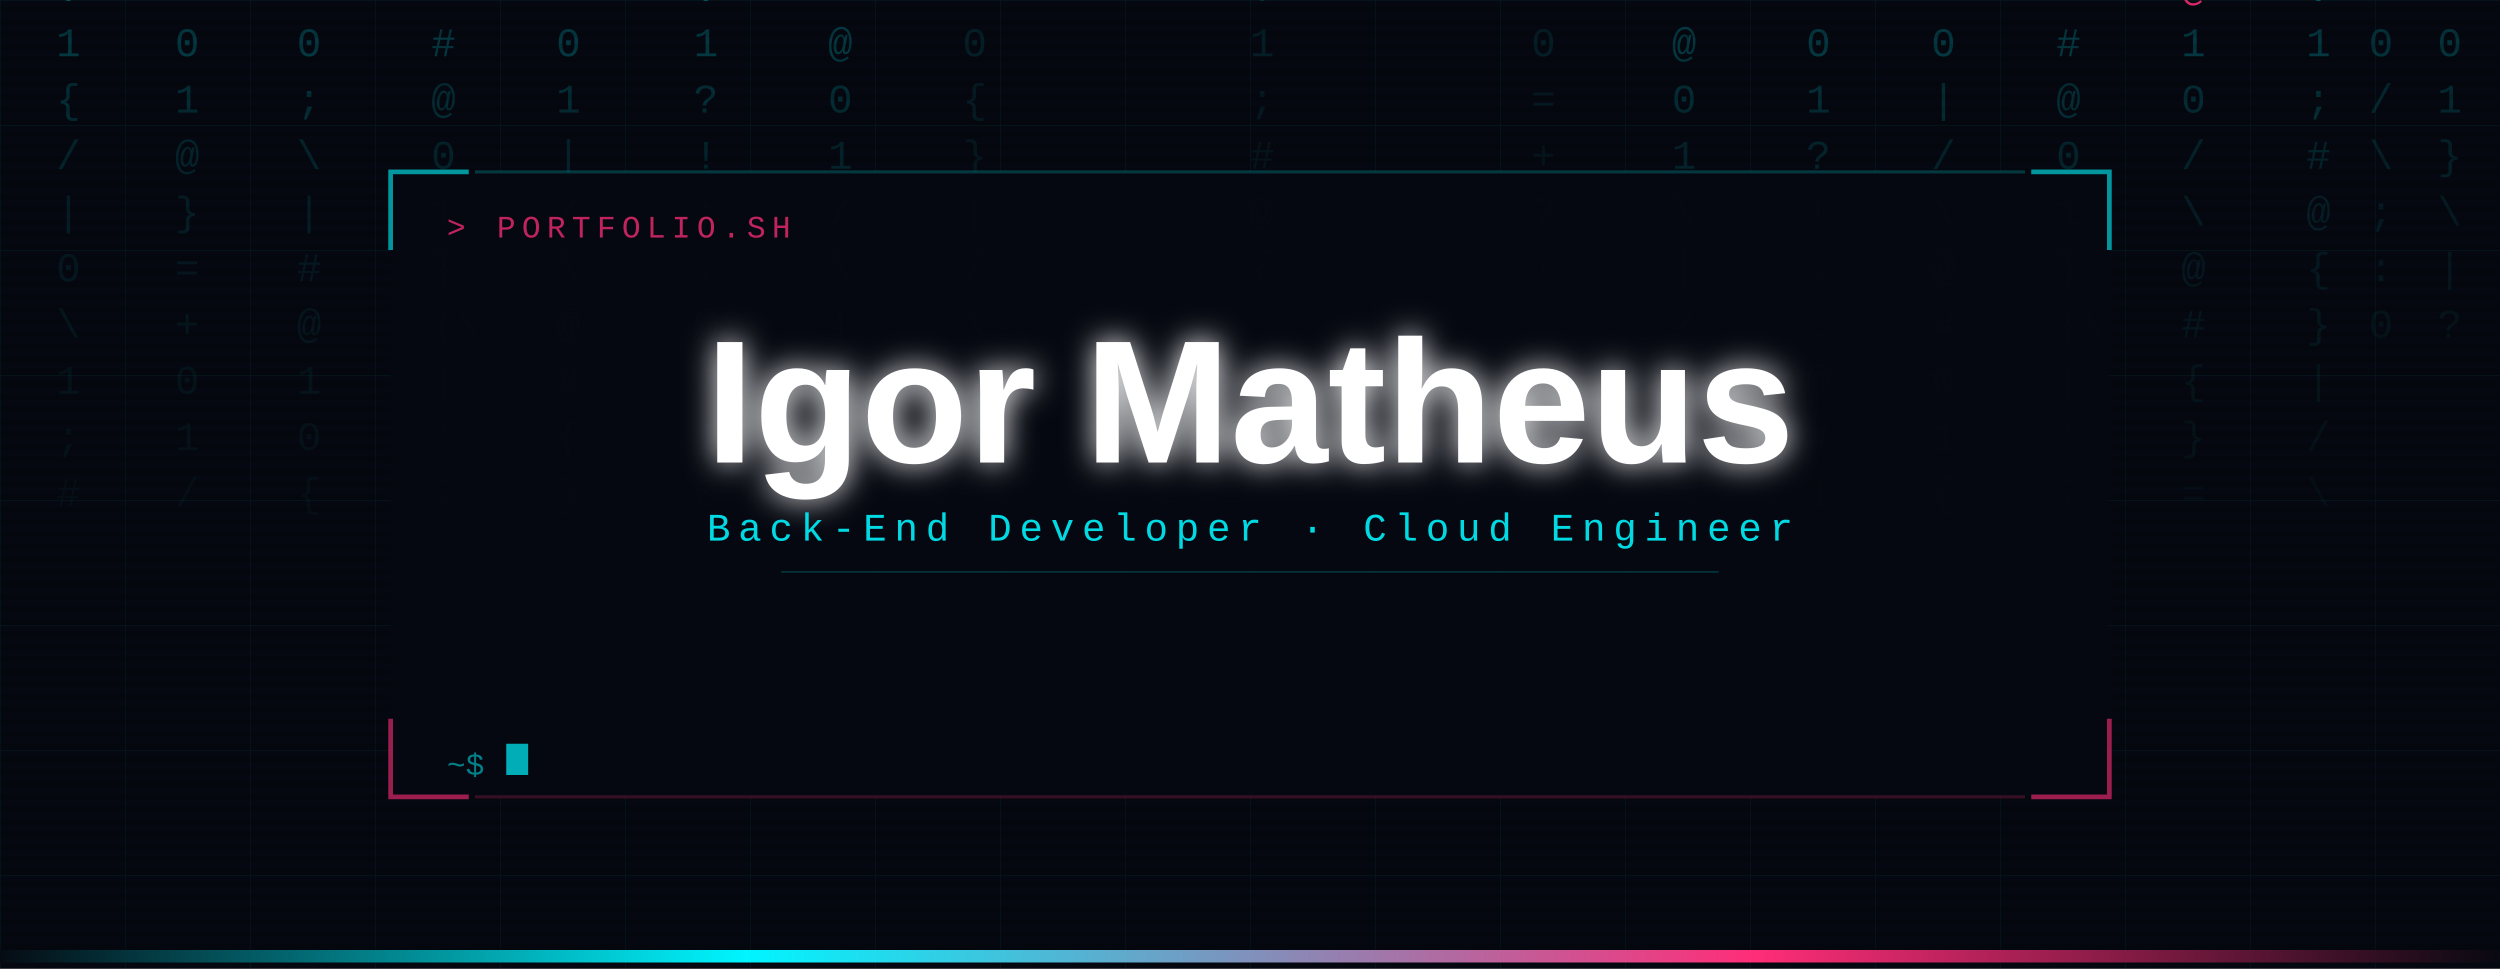
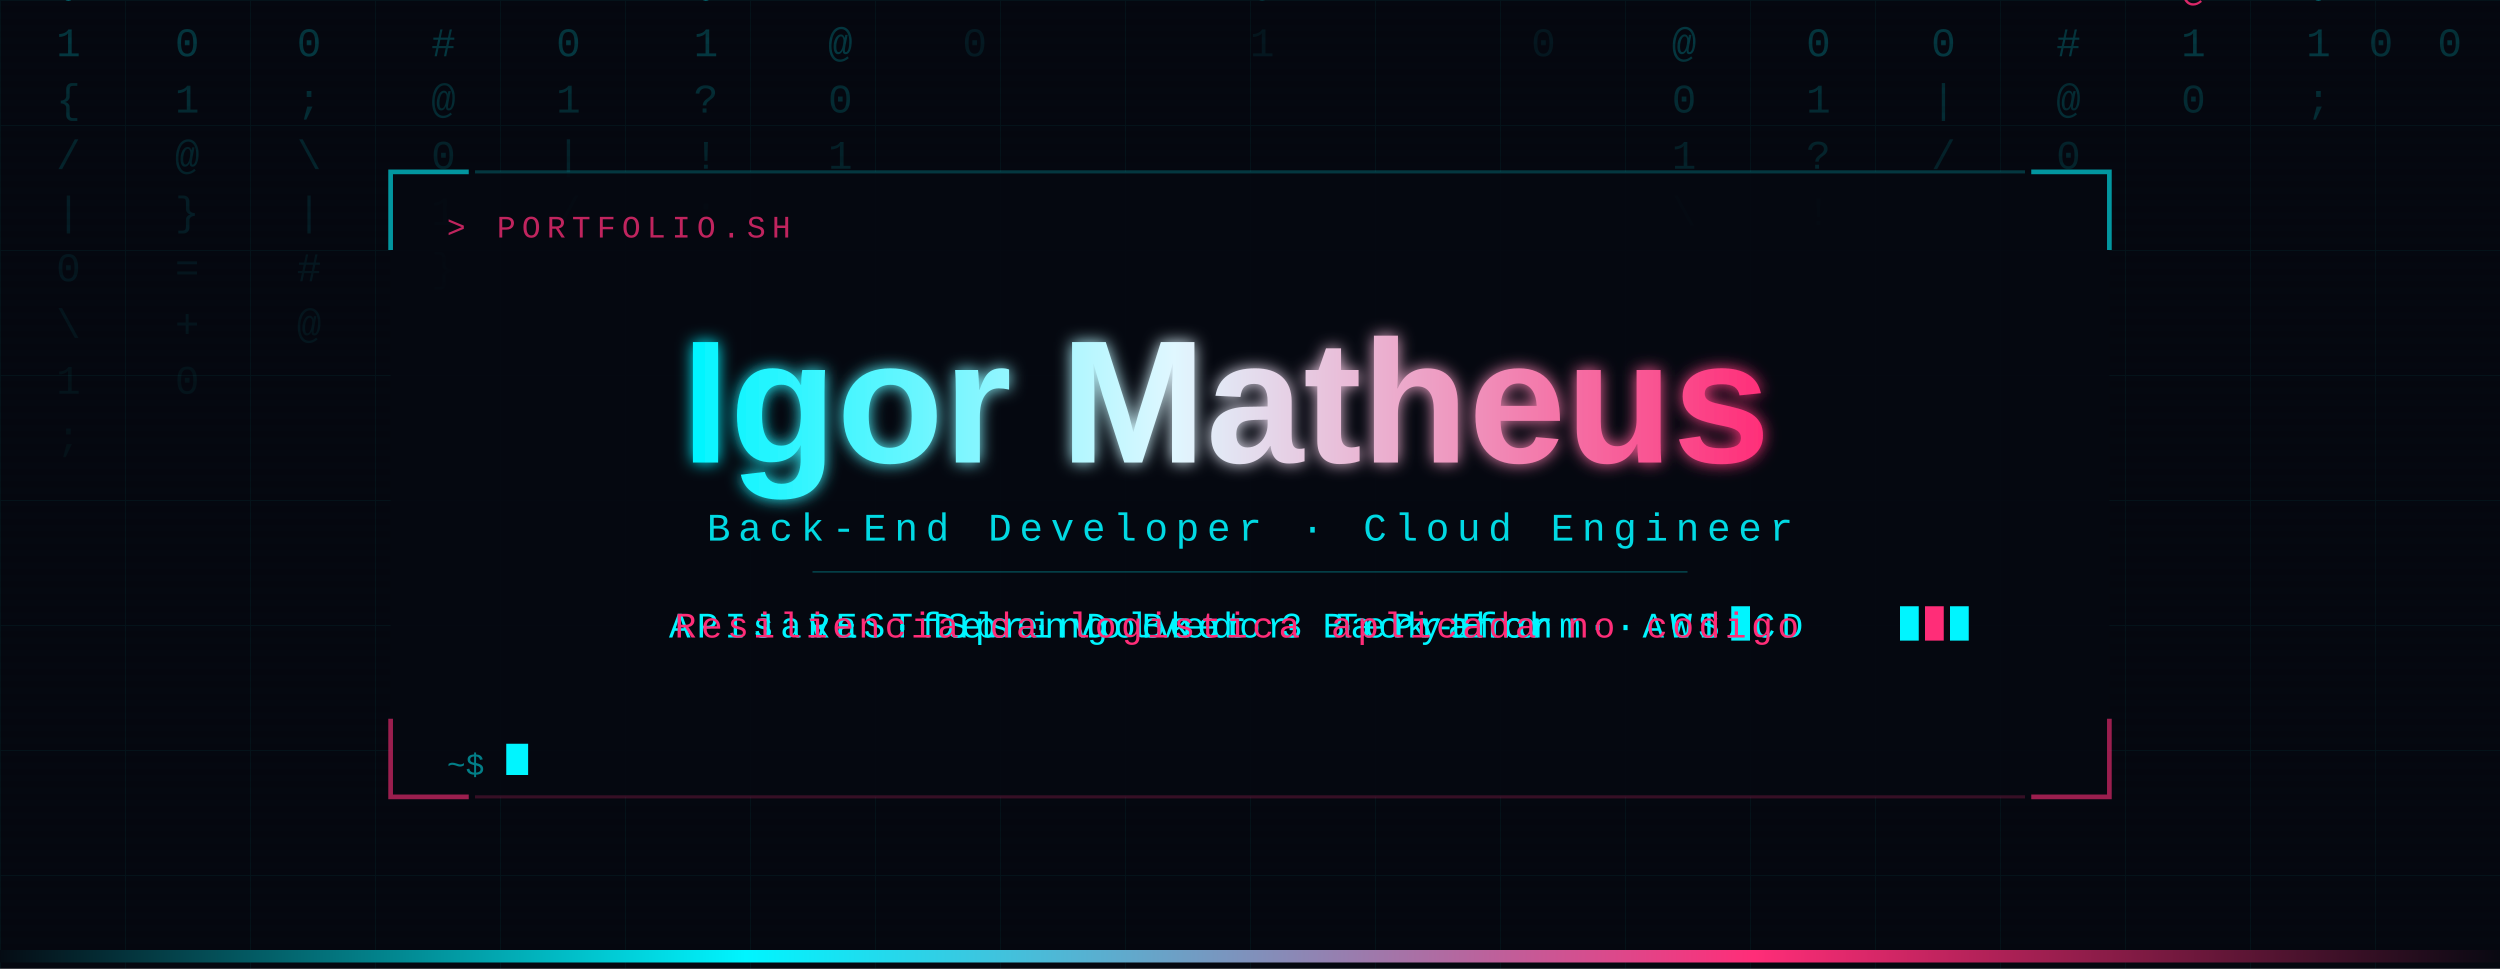
<svg xmlns="http://www.w3.org/2000/svg" width="800" height="310" viewBox="0 0 800 310">
  <defs>
+     <filter id="gw" x="-20%" y="-40%" width="140%" height="180%">
+       <feGaussianBlur stdDeviation="2.5" in="SourceGraphic" result="b" />
+       <feMerge>
+         <feMergeNode in="b" />
+         <feMergeNode in="SourceGraphic" />
+       </feMerge>
+     </filter>
+     <linearGradient id="titleGrad" x1="0" x2="1" y1="0" y2="0">
+       <stop offset="0%" stop-color="#00f5ff" />
+       <stop offset="45%" stop-color="#e0f7ff" />
+       <stop offset="100%" stop-color="#ff2d78" />
+     </linearGradient>
+     <linearGradient id="botg" x1="0" x2="1" y1="0" y2="0">
+       <stop offset="0%" stop-color="#050810" />
+       <stop offset="30%" stop-color="#00f5ff" />
+       <stop offset="70%" stop-color="#ff2d78" />
+       <stop offset="100%" stop-color="#050810" />
+     </linearGradient>
+     <pattern id="grid" width="40" height="40" patternUnits="userSpaceOnUse">
+       <path d="M40 0L0 0 0 40" fill="none" stroke="#00f5ff" stroke-width="0.6" opacity="0.05" />
+     </pattern>
+     <pattern id="scan" width="800" height="4" patternUnits="userSpaceOnUse">
+       <rect width="800" height="2" y="2" fill="#000" opacity="0.08" />
+     </pattern>
    <style>
+     /* Matrix rain — CSS ainda funciona para movimento contínuo (não é animação crítica) */
    .r{animation:fall linear infinite;font-family:'Courier New',monospace;font-size:13px}
    .rc{fill:#00f5ff}.rm{fill:#ff2d78}
    .c1{animation-duration:4.2s;animation-delay:0s}
    .c2{animation-duration:3.6s;animation-delay:-2.1s}
    .c3{animation-duration:5.0s;animation-delay:-0.8s}
    .c4{animation-duration:3.9s;animation-delay:-3.5s}
    .c5{animation-duration:4.7s;animation-delay:-1.3s}
    .c6{animation-duration:3.3s;animation-delay:-4.0s}
    .c7{animation-duration:5.4s;animation-delay:-2.7s}
    .c8{animation-duration:4.1s;animation-delay:-0.6s}
    .c9{animation-duration:3.8s;animation-delay:-3.1s}
    .c10{animation-duration:5.1s;animation-delay:-1.9s}
    .c11{animation-duration:4.4s;animation-delay:-4.6s}
    .c12{animation-duration:3.4s;animation-delay:-0.4s}
    .c13{animation-duration:4.9s;animation-delay:-2.4s}
    .c14{animation-duration:3.7s;animation-delay:-3.8s}
    .c15{animation-duration:5.2s;animation-delay:-1.0s}
    .c16{animation-duration:4.0s;animation-delay:-4.2s}
    .c17{animation-duration:3.5s;animation-delay:-2.9s}
    .c18{animation-duration:4.6s;animation-delay:-0.7s}
    @keyframes fall{from{transform:translateY(-220px)}to{transform:translateY(340px)}}
-     @keyframes blink{0%,100%{opacity:1}50%{opacity:0}}
-     @keyframes breathe{0%,100%{opacity:.88}50%{opacity:1}}
-     .blink{animation:blink 1s step-end infinite}
-     .title{animation:breathe 3s ease-in-out infinite}
- 
-     /* Typing animation — 4 frases, cada uma dura 3s visível + 1s fade */
-     .phrase{
-       font-family:'Courier New',monospace;
-       font-size:11px;
-       fill:#00f5ff;
-       letter-spacing:1.5px;
-       text-anchor:middle;
-       opacity:0;
-     }
-     .p1{animation:typing 12s ease-in-out infinite 0s}
-     .p2{animation:typing 12s ease-in-out infinite 3s}
-     .p3{animation:typing 12s ease-in-out infinite 6s}
-     .p4{animation:typing 12s ease-in-out infinite 9s}
-     @keyframes typing{
-       0%{opacity:0}
-       5%{opacity:.9}
-       20%{opacity:.9}
-       25%{opacity:0}
-       100%{opacity:0}
-     }
- 
-     /* cursor piscante ao lado do texto */
-     .tcursor{
-       fill:#00f5ff;
-       opacity:0;
-       animation:tcblink 12s ease-in-out infinite;
-     }
-     .tc1{animation-delay:0s}
-     .tc2{animation-delay:3s}
-     .tc3{animation-delay:6s}
-     .tc4{animation-delay:9s}
-     @keyframes tcblink{
-       0%{opacity:0}
-       5%{opacity:.8}
-       10%{opacity:0}
-       15%{opacity:.8}
-       20%{opacity:0}
-       25%{opacity:0}
-       100%{opacity:0}
-     }
  </style>
-     <filter id="gw" x="-30%" y="-40%" width="160%" height="180%">
-       <feGaussianBlur stdDeviation="5" in="SourceGraphic" result="b" />
-       <feMerge>
-         <feMergeNode in="b" />
-         <feMergeNode in="SourceGraphic" />
-       </feMerge>
-     </filter>
-     <linearGradient id="botg" x1="0" x2="1" y1="0" y2="0">
-       <stop offset="0%" stop-color="#050810" />
-       <stop offset="30%" stop-color="#00f5ff" />
-       <stop offset="70%" stop-color="#ff2d78" />
-       <stop offset="100%" stop-color="#050810" />
-     </linearGradient>
-     <pattern id="grid" width="40" height="40" patternUnits="userSpaceOnUse">
-       <path d="M40 0L0 0 0 40" fill="none" stroke="#00f5ff" stroke-width="0.6" opacity="0.05" />
-     </pattern>
-     <pattern id="scan" width="800" height="4" patternUnits="userSpaceOnUse">
-       <rect width="800" height="2" y="2" fill="#000" opacity="0.1" />
-     </pattern>
  </defs>
  <rect width="800" height="310" fill="#050810" />
  <rect width="800" height="310" fill="url(#grid)" />
  <g class="r rc c1">
    <text x="18" y="0" opacity=".9">0</text>
    <text x="18" y="18" opacity=".2">1</text>
    <text x="18" y="36" opacity=".15">{</text>
    <text x="18" y="54" opacity=".12">/</text>
    <text x="18" y="72" opacity=".09">|</text>
    <text x="18" y="90" opacity=".07">0</text>
    <text x="18" y="108" opacity=".06">\</text>
    <text x="18" y="126" opacity=".05">1</text>
    <text x="18" y="144" opacity=".04">;</text>
-     <text x="18" y="162" opacity=".03">#</text>
  </g>
  <g class="r rm c2">
    <text x="56" y="0" opacity=".85">!</text>
    <text x="56" y="18" fill="#00f5ff" opacity=".2">0</text>
    <text x="56" y="36" fill="#00f5ff" opacity=".15">1</text>
    <text x="56" y="54" fill="#00f5ff" opacity=".12">@</text>
    <text x="56" y="72" fill="#00f5ff" opacity=".09">}</text>
    <text x="56" y="90" fill="#00f5ff" opacity=".07">=</text>
    <text x="56" y="108" fill="#00f5ff" opacity=".06">+</text>
    <text x="56" y="126" fill="#00f5ff" opacity=".05">0</text>
-     <text x="56" y="144" fill="#00f5ff" opacity=".04">1</text>
-     <text x="56" y="162" fill="#00f5ff" opacity=".03">/</text>
  </g>
  <g class="r rc c3">
    <text x="95" y="0" opacity=".88">1</text>
    <text x="95" y="18" opacity=".2">0</text>
    <text x="95" y="36" opacity=".16">;</text>
    <text x="95" y="54" opacity=".12">\</text>
    <text x="95" y="72" opacity=".09">|</text>
    <text x="95" y="90" opacity=".07">#</text>
    <text x="95" y="108" opacity=".06">@</text>
-     <text x="95" y="126" opacity=".05">1</text>
-     <text x="95" y="144" opacity=".04">0</text>
-     <text x="95" y="162" opacity=".03">{</text>
  </g>
  <g class="r rc c4">
    <text x="138" y="0" opacity=".9">*</text>
    <text x="138" y="18" opacity=".2">#</text>
    <text x="138" y="36" opacity=".15">@</text>
    <text x="138" y="54" opacity=".11">0</text>
    <text x="138" y="72" opacity=".09">1</text>
    <text x="138" y="90" opacity=".07">}</text>
-     <text x="138" y="108" opacity=".06">{\</text>
-     <text x="138" y="126" opacity=".05">|</text>
-     <text x="138" y="144" opacity=".04">!</text>
-     <text x="138" y="162" opacity=".03">?</text>
  </g>
  <g class="r rm c5">
    <text x="178" y="0" opacity=".88">?</text>
    <text x="178" y="18" fill="#00f5ff" opacity=".2">0</text>
    <text x="178" y="36" fill="#00f5ff" opacity=".15">1</text>
    <text x="178" y="54" fill="#00f5ff" opacity=".11">|</text>
    <text x="178" y="72" fill="#00f5ff" opacity=".09">/</text>
-     <text x="178" y="90" fill="#00f5ff" opacity=".07">\</text>
-     <text x="178" y="108" fill="#00f5ff" opacity=".06">@</text>
-     <text x="178" y="126" fill="#00f5ff" opacity=".05">#</text>
-     <text x="178" y="144" fill="#00f5ff" opacity=".04">{</text>
-     <text x="178" y="162" fill="#00f5ff" opacity=".03">}</text>
  </g>
  <g class="r rc c6">
    <text x="222" y="0" opacity=".9">0</text>
    <text x="222" y="18" opacity=".2">1</text>
    <text x="222" y="36" opacity=".16">?</text>
    <text x="222" y="54" opacity=".12">!</text>
    <text x="222" y="72" opacity=".09">;</text>
-     <text x="222" y="90" opacity=".07">:</text>
-     <text x="222" y="108" opacity=".06">@</text>
-     <text x="222" y="126" opacity=".05">#</text>
-     <text x="222" y="144" opacity=".04">1</text>
-     <text x="222" y="162" opacity=".03">0</text>
  </g>
  <g class="r rc c7">
    <text x="265" y="0" opacity=".88">#</text>
    <text x="265" y="18" opacity=".2">@</text>
    <text x="265" y="36" opacity=".15">0</text>
    <text x="265" y="54" opacity=".11">1</text>
-     <text x="265" y="72" opacity=".09">/</text>
-     <text x="265" y="90" opacity=".07">\</text>
-     <text x="265" y="108" opacity=".06">|</text>
-     <text x="265" y="126" opacity=".05">{</text>
-     <text x="265" y="144" opacity=".04">}</text>
-     <text x="265" y="162" opacity=".03">=</text>
  </g>
  <g class="r rm c8">
-     <text x="308" y="0" opacity=".4">1</text>
-     <text x="308" y="18" fill="#00f5ff" opacity=".1">0</text>
-     <text x="308" y="36" fill="#00f5ff" opacity=".08">{</text>
-     <text x="308" y="54" fill="#00f5ff" opacity=".06">}</text>
-     <text x="308" y="72" fill="#00f5ff" opacity=".05">|</text>
-     <text x="308" y="90" fill="#00f5ff" opacity=".04">/</text>
-     <text x="308" y="108" fill="#00f5ff" opacity=".03">\</text>
+     <text x="308" y="0" opacity=".35">1</text>
+     <text x="308" y="18" fill="#00f5ff" opacity=".08">0</text>
  </g>
  <g class="r rc c9">
-     <text x="400" y="0" opacity=".4">0</text>
-     <text x="400" y="18" opacity=".09">1</text>
-     <text x="400" y="36" opacity=".07">;</text>
-     <text x="400" y="54" opacity=".05">#</text>
-     <text x="400" y="72" opacity=".04">@</text>
-     <text x="400" y="90" opacity=".03">{</text>
+     <text x="400" y="0" opacity=".35">0</text>
+     <text x="400" y="18" opacity=".07">1</text>
  </g>
  <g class="r rc c10">
-     <text x="490" y="0" opacity=".42">1</text>
-     <text x="490" y="18" opacity=".09">0</text>
-     <text x="490" y="36" opacity=".07">=</text>
-     <text x="490" y="54" opacity=".05">+</text>
-     <text x="490" y="72" opacity=".04">?</text>
-     <text x="490" y="90" opacity=".03">!</text>
+     <text x="490" y="0" opacity=".38">1</text>
+     <text x="490" y="18" opacity=".07">0</text>
  </g>
  <g class="r rc c11">
    <text x="535" y="0" opacity=".88">#</text>
    <text x="535" y="18" opacity=".2">@</text>
    <text x="535" y="36" opacity=".15">0</text>
    <text x="535" y="54" opacity=".11">1</text>
    <text x="535" y="72" opacity=".09">\</text>
-     <text x="535" y="90" opacity=".07">|</text>
-     <text x="535" y="108" opacity=".06">/</text>
-     <text x="535" y="126" opacity=".05">{</text>
-     <text x="535" y="144" opacity=".04">}</text>
-     <text x="535" y="162" opacity=".03">=</text>
  </g>
  <g class="r rm c12">
    <text x="578" y="0" opacity=".9">!</text>
    <text x="578" y="18" fill="#00f5ff" opacity=".2">0</text>
    <text x="578" y="36" fill="#00f5ff" opacity=".16">1</text>
    <text x="578" y="54" fill="#00f5ff" opacity=".12">?</text>
    <text x="578" y="72" fill="#00f5ff" opacity=".09">!</text>
-     <text x="578" y="90" fill="#00f5ff" opacity=".07">;</text>
-     <text x="578" y="108" fill="#00f5ff" opacity=".06">:</text>
-     <text x="578" y="126" fill="#00f5ff" opacity=".05">@</text>
-     <text x="578" y="144" fill="#00f5ff" opacity=".04">#</text>
-     <text x="578" y="162" fill="#00f5ff" opacity=".03">1</text>
  </g>
  <g class="r rc c13">
    <text x="618" y="0" opacity=".88">1</text>
    <text x="618" y="18" opacity=".2">0</text>
    <text x="618" y="36" opacity=".15">|</text>
    <text x="618" y="54" opacity=".11">/</text>
-     <text x="618" y="72" opacity=".09">\</text>
-     <text x="618" y="90" opacity=".07">@</text>
-     <text x="618" y="108" opacity=".06">#</text>
-     <text x="618" y="126" opacity=".05">0</text>
-     <text x="618" y="144" opacity=".04">1</text>
-     <text x="618" y="162" opacity=".03">{</text>
  </g>
  <g class="r rc c14">
    <text x="658" y="0" opacity=".9">*</text>
    <text x="658" y="18" opacity=".2">#</text>
    <text x="658" y="36" opacity=".16">@</text>
    <text x="658" y="54" opacity=".12">0</text>
-     <text x="658" y="72" opacity=".09">1</text>
-     <text x="658" y="90" opacity=".07">}</text>
-     <text x="658" y="108" opacity=".06">{\</text>
-     <text x="658" y="126" opacity=".05">|</text>
-     <text x="658" y="144" opacity=".04">!</text>
-     <text x="658" y="162" opacity=".03">?</text>
  </g>
  <g class="r rm c15">
    <text x="698" y="0" opacity=".85">@</text>
    <text x="698" y="18" fill="#00f5ff" opacity=".2">1</text>
    <text x="698" y="36" fill="#00f5ff" opacity=".15">0</text>
-     <text x="698" y="54" fill="#00f5ff" opacity=".11">/</text>
-     <text x="698" y="72" fill="#00f5ff" opacity=".09">\</text>
-     <text x="698" y="90" fill="#00f5ff" opacity=".07">@</text>
-     <text x="698" y="108" fill="#00f5ff" opacity=".06">#</text>
-     <text x="698" y="126" fill="#00f5ff" opacity=".05">{</text>
-     <text x="698" y="144" fill="#00f5ff" opacity=".04">}</text>
-     <text x="698" y="162" fill="#00f5ff" opacity=".03">=</text>
  </g>
  <g class="r rc c16">
    <text x="738" y="0" opacity=".9">0</text>
    <text x="738" y="18" opacity=".2">1</text>
    <text x="738" y="36" opacity=".16">;</text>
-     <text x="738" y="54" opacity=".12">#</text>
-     <text x="738" y="72" opacity=".09">@</text>
-     <text x="738" y="90" opacity=".07">{</text>
-     <text x="738" y="108" opacity=".06">}</text>
-     <text x="738" y="126" opacity=".05">|</text>
-     <text x="738" y="144" opacity=".04">/</text>
-     <text x="738" y="162" opacity=".03">\</text>
  </g>
  <g class="r rc c17">
    <text x="758" y="0" opacity=".82">1</text>
    <text x="758" y="18" opacity=".17">0</text>
-     <text x="758" y="36" opacity=".13">/</text>
-     <text x="758" y="54" opacity=".1">\</text>
-     <text x="758" y="72" opacity=".08">;</text>
-     <text x="758" y="90" opacity=".06">:</text>
-     <text x="758" y="108" opacity=".05">0</text>
  </g>
  <g class="r rm c18">
    <text x="780" y="0" opacity=".88">*</text>
    <text x="780" y="18" fill="#00f5ff" opacity=".18">0</text>
-     <text x="780" y="36" fill="#00f5ff" opacity=".14">1</text>
-     <text x="780" y="54" fill="#00f5ff" opacity=".1">}</text>
-     <text x="780" y="72" fill="#00f5ff" opacity=".08">\</text>
-     <text x="780" y="90" fill="#00f5ff" opacity=".06">|</text>
-     <text x="780" y="108" fill="#00f5ff" opacity=".05">?</text>
  </g>
  <rect width="800" height="310" fill="url(#scan)" />
  <rect x="125" y="55" width="550" height="200" rx="2" fill="rgba(5,8,16,0.88)" />
  <path d="M125 80 L125 55 L150 55" stroke="#00f5ff" stroke-width="1.5" fill="none" opacity=".6" />
  <path d="M650 55 L675 55 L675 80" stroke="#00f5ff" stroke-width="1.5" fill="none" opacity=".6" />
  <path d="M125 230 L125 255 L150 255" stroke="#ff2d78" stroke-width="1.5" fill="none" opacity=".6" />
  <path d="M650 255 L675 255 L675 230" stroke="#ff2d78" stroke-width="1.5" fill="none" opacity=".6" />
  <line x1="152" y1="55" x2="648" y2="55" stroke="#00f5ff" stroke-width="1" opacity=".2" />
  <line x1="152" y1="255" x2="648" y2="255" stroke="#ff2d78" stroke-width="1" opacity=".2" />
  <text x="143" y="76" font-family="'Courier New',monospace" font-size="10" fill="#ff2d78" opacity=".75" letter-spacing="2">&gt; PORTFOLIO.SH</text>
-   <text class="title" x="400" y="148" text-anchor="middle" font-family="Impact,'Arial Black',Arial,sans-serif" font-size="56" font-weight="900" fill="white" filter="url(#gw)">Igor Matheus</text>
+   <text x="400" y="148" text-anchor="middle" font-family="Impact,'Arial Black',Arial,sans-serif" font-size="56" font-weight="900" fill="url(#titleGrad)" filter="url(#gw)">Igor Matheus
+   <animate attributeName="opacity" values="0.85;1;0.85" dur="3s" repeatCount="indefinite" />
+   </text>
  <text x="400" y="173" text-anchor="middle" font-family="'Courier New',Courier,monospace" font-size="12.5" fill="#00f5ff" letter-spacing="2.5" opacity=".88">Back-End Developer  ·  Cloud Engineer</text>
-   <line x1="250" y1="183" x2="550" y2="183" stroke="#00f5ff" stroke-width="0.5" opacity=".2" />
-   <text class="phrase p1" x="400" y="202">Desenvolvedor Back-End</text>
-   <text class="phrase p2" x="400" y="202">Java · Spring Boot 3 · Python · AWS</text>
-   <text class="phrase p3" x="400" y="202">APIs RESTful · Docker · Terraform · CI/CD</text>
-   <text class="phrase p4" x="400" y="202">Resiliencia da logistica aplicada no codigo</text>
-   <rect class="tcursor tc1" x="510" y="192" width="6" height="10" />
-   <rect class="tcursor tc2" x="556" y="192" width="6" height="10" />
-   <rect class="tcursor tc3" x="566" y="192" width="6" height="10" />
-   <rect class="tcursor tc4" x="548" y="192" width="6" height="10" />
+   <line x1="260" y1="183" x2="540" y2="183" stroke="#00f5ff" stroke-width="0.5" opacity=".25" />
+   <text x="400" y="204" text-anchor="middle" font-family="'Courier New',monospace" font-size="11.5" fill="#00f5ff" letter-spacing="2">
+   Desenvolvedor Back-End
+   <animate attributeName="opacity" values="0;0;0.92;0.92;0;0;0;0;0;0;0;0;0;0;0;0;0" keyTimes="0;0.01;0.04;0.22;0.25;0.26;0.27;0.28;0.5;0.51;0.52;0.75;0.76;0.77;0.78;0.99;1" dur="16s" repeatCount="indefinite" />
+   </text>
+   <rect x="554" y="194" width="6" height="11" fill="#00f5ff">
+     <animate attributeName="opacity" values="0;0;0.8;0;0.8;0;0;0;0;0;0;0;0;0;0;0;0" keyTimes="0;0.01;0.05;0.10;0.15;0.25;0.26;0.27;0.28;0.5;0.51;0.75;0.76;0.77;0.78;0.99;1" dur="16s" repeatCount="indefinite" />
+   </rect>
+   <text x="400" y="204" text-anchor="middle" font-family="'Courier New',monospace" font-size="11.5" fill="#00f5ff" letter-spacing="2">
+   Java · Spring Boot 3 · Python · AWS
+   <animate attributeName="opacity" values="0;0;0;0;0;0.92;0.92;0;0;0;0;0;0;0;0;0;0" keyTimes="0;0.01;0.04;0.22;0.25;0.27;0.47;0.50;0.51;0.52;0.75;0.76;0.77;0.78;0.99;1;1" dur="16s" repeatCount="indefinite" />
+   </text>
+   <rect x="608" y="194" width="6" height="11" fill="#00f5ff">
+     <animate attributeName="opacity" values="0;0;0;0;0;0.8;0;0.8;0;0;0;0;0;0;0;0;0" keyTimes="0;0.01;0.04;0.22;0.25;0.28;0.33;0.38;0.50;0.51;0.52;0.75;0.76;0.99;1;1;1" dur="16s" repeatCount="indefinite" />
+   </rect>
+   <text x="400" y="204" text-anchor="middle" font-family="'Courier New',monospace" font-size="11.5" fill="#00f5ff" letter-spacing="2">
+   APIs RESTful · Docker · Terraform · CI/CD
+   <animate attributeName="opacity" values="0;0;0;0;0;0;0;0;0.92;0.92;0;0;0;0;0;0;0" keyTimes="0;0.01;0.04;0.22;0.25;0.27;0.47;0.50;0.52;0.72;0.75;0.76;0.77;0.78;0.99;1;1" dur="16s" repeatCount="indefinite" />
+   </text>
+   <rect x="624" y="194" width="6" height="11" fill="#00f5ff">
+     <animate attributeName="opacity" values="0;0;0;0;0;0;0;0;0.8;0;0.8;0;0;0;0;0;0" keyTimes="0;0.01;0.04;0.22;0.25;0.27;0.47;0.50;0.54;0.59;0.64;0.75;0.76;0.78;0.99;1;1" dur="16s" repeatCount="indefinite" />
+   </rect>
+   <text x="400" y="204" text-anchor="middle" font-family="'Courier New',monospace" font-size="11.5" fill="#ff2d78" letter-spacing="1.5">
+   Resiliencia da logistica aplicada no codigo
+   <animate attributeName="opacity" values="0;0;0;0;0;0;0;0;0;0;0;0.92;0.92;0;0;0;0" keyTimes="0;0.01;0.04;0.22;0.25;0.27;0.47;0.50;0.52;0.72;0.75;0.77;0.95;0.99;1;1;1" dur="16s" repeatCount="indefinite" />
+   </text>
+   <rect x="616" y="194" width="6" height="11" fill="#ff2d78">
+     <animate attributeName="opacity" values="0;0;0;0;0;0;0;0;0;0;0;0.8;0;0.8;0;0;0" keyTimes="0;0.01;0.04;0.22;0.25;0.27;0.47;0.50;0.52;0.72;0.75;0.79;0.84;0.89;0.99;1;1" dur="16s" repeatCount="indefinite" />
+   </rect>
  <text x="143" y="248" font-family="'Courier New',monospace" font-size="10" fill="#00f5ff" opacity=".5">~$</text>
-   <rect class="blink" x="162" y="238" width="7" height="10" fill="#00f5ff" opacity=".7" />
+   <rect x="162" y="238" width="7" height="10" fill="#00f5ff">
+     <animate attributeName="opacity" values="0.7;0;0.7" dur="1s" repeatCount="indefinite" />
+   </rect>
  <rect x="0" y="304" width="800" height="4" fill="url(#botg)" />
</svg>
